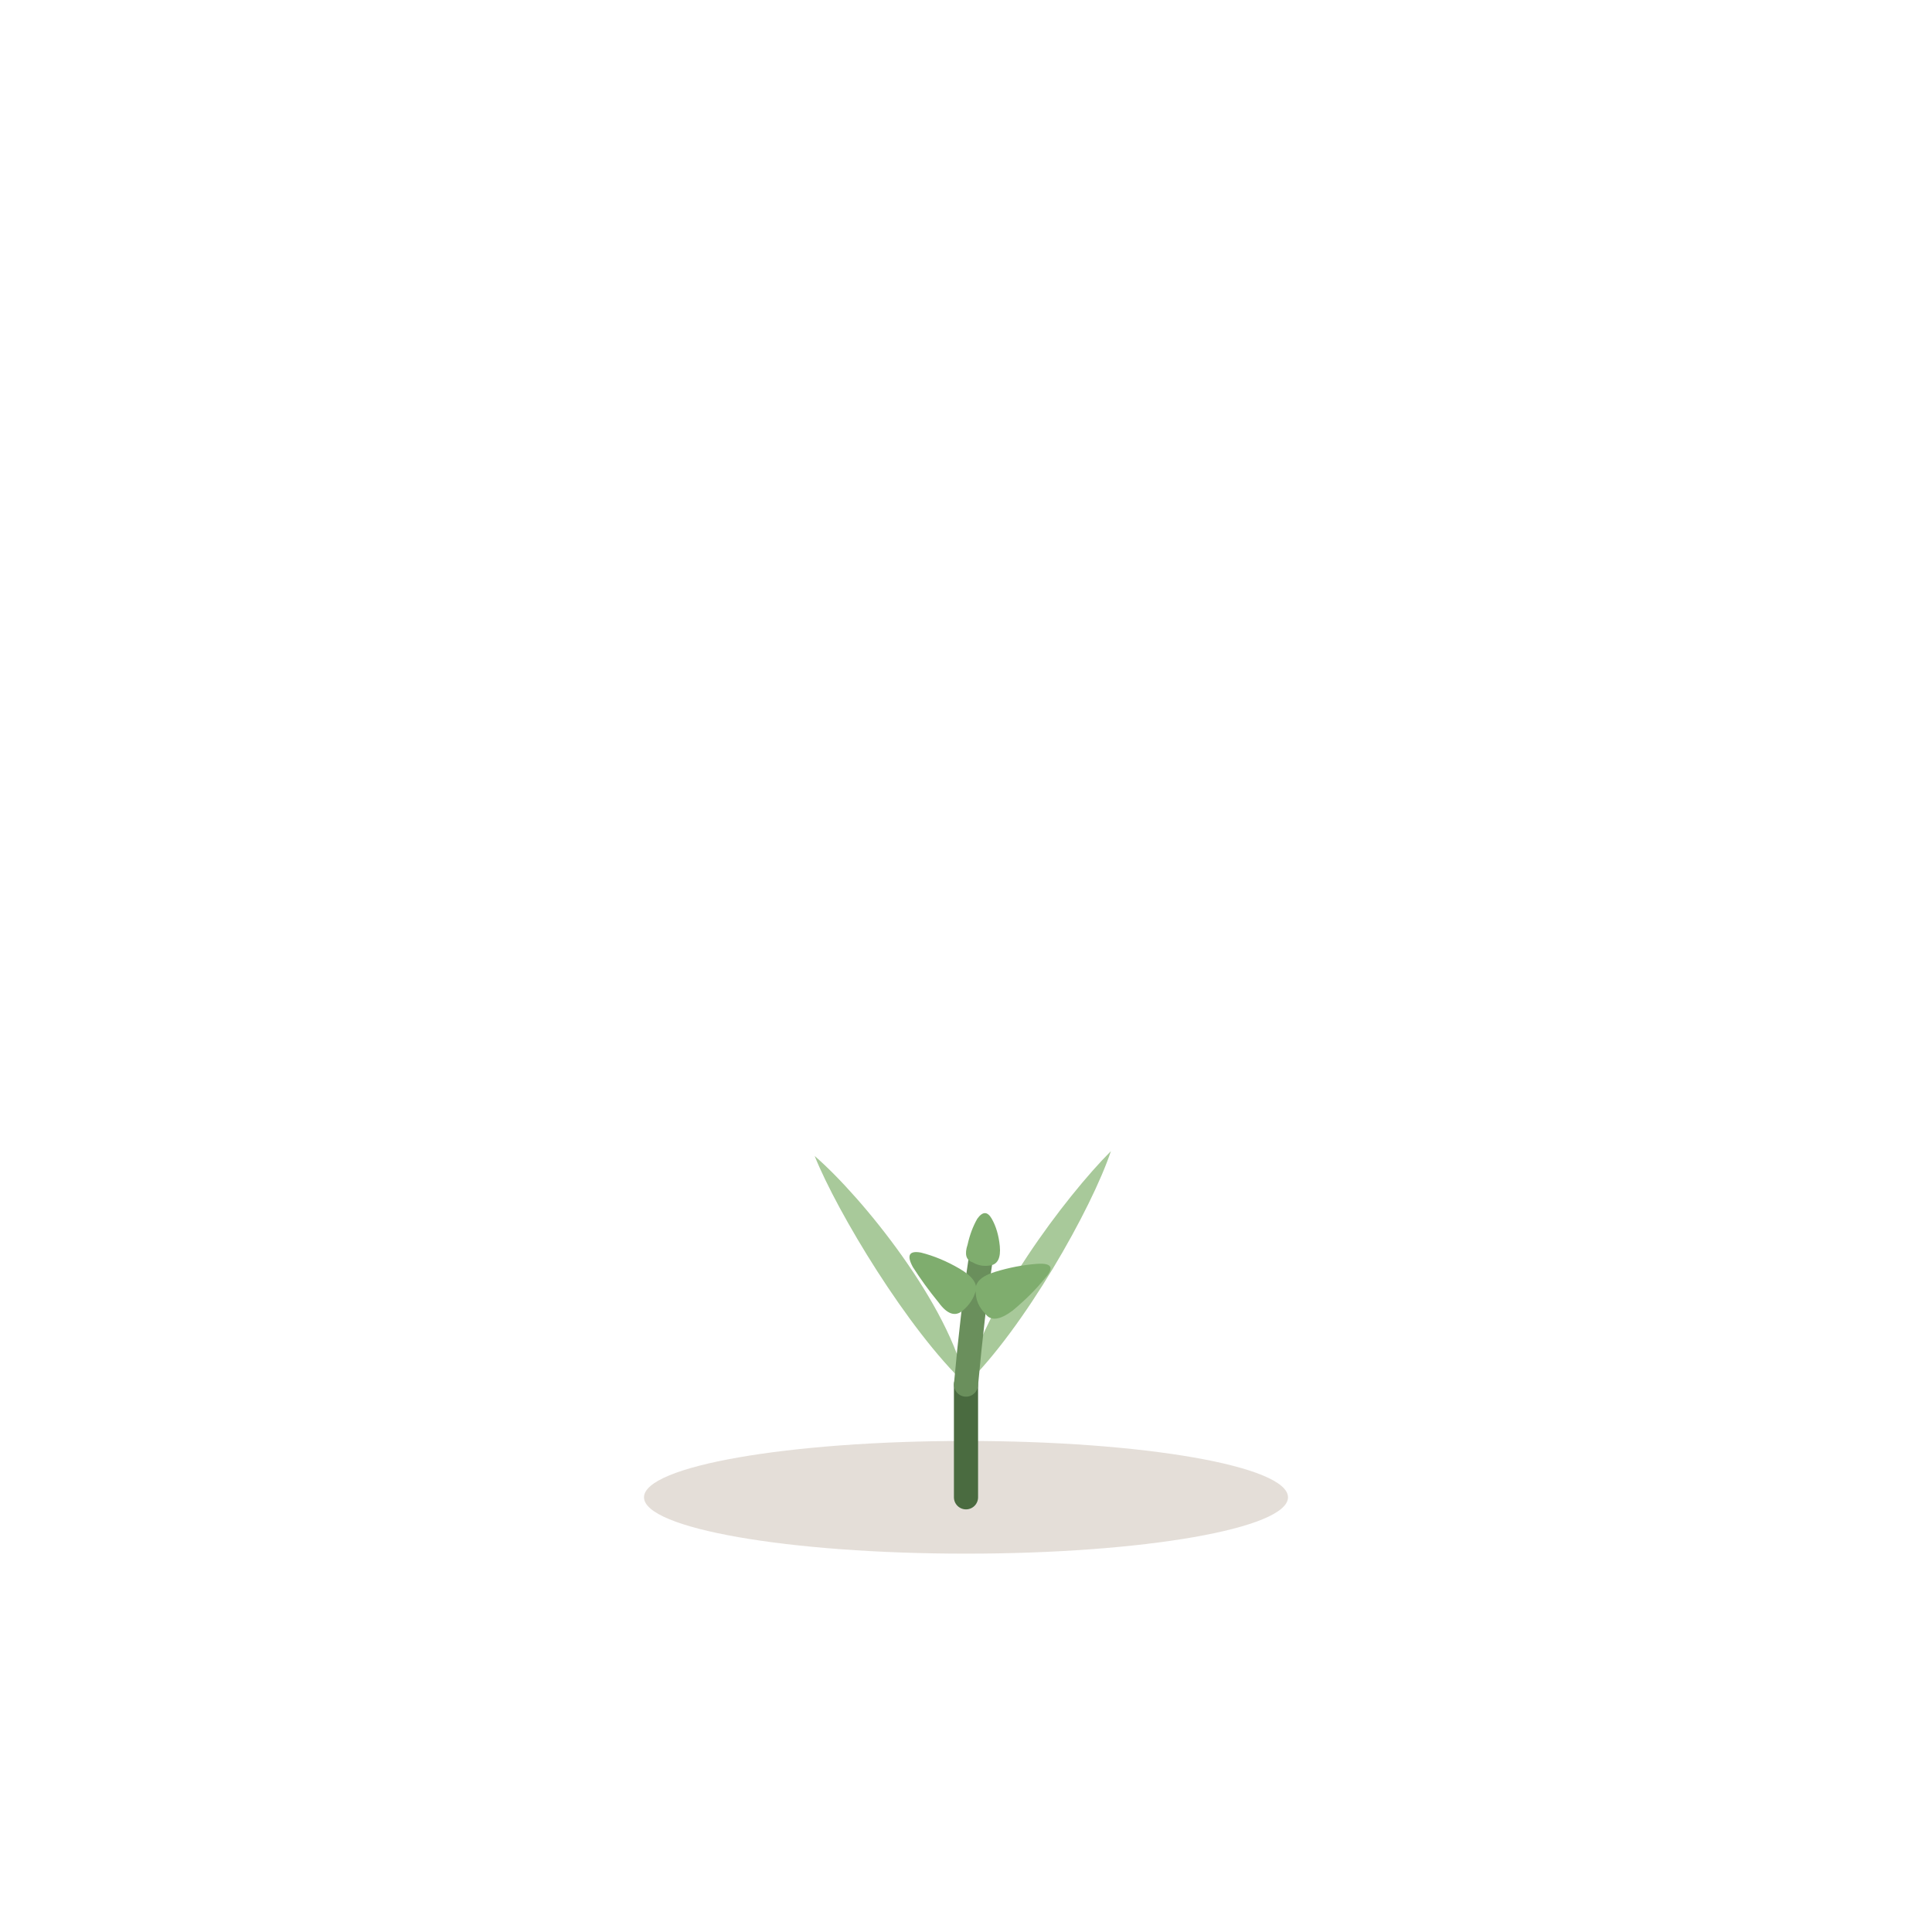
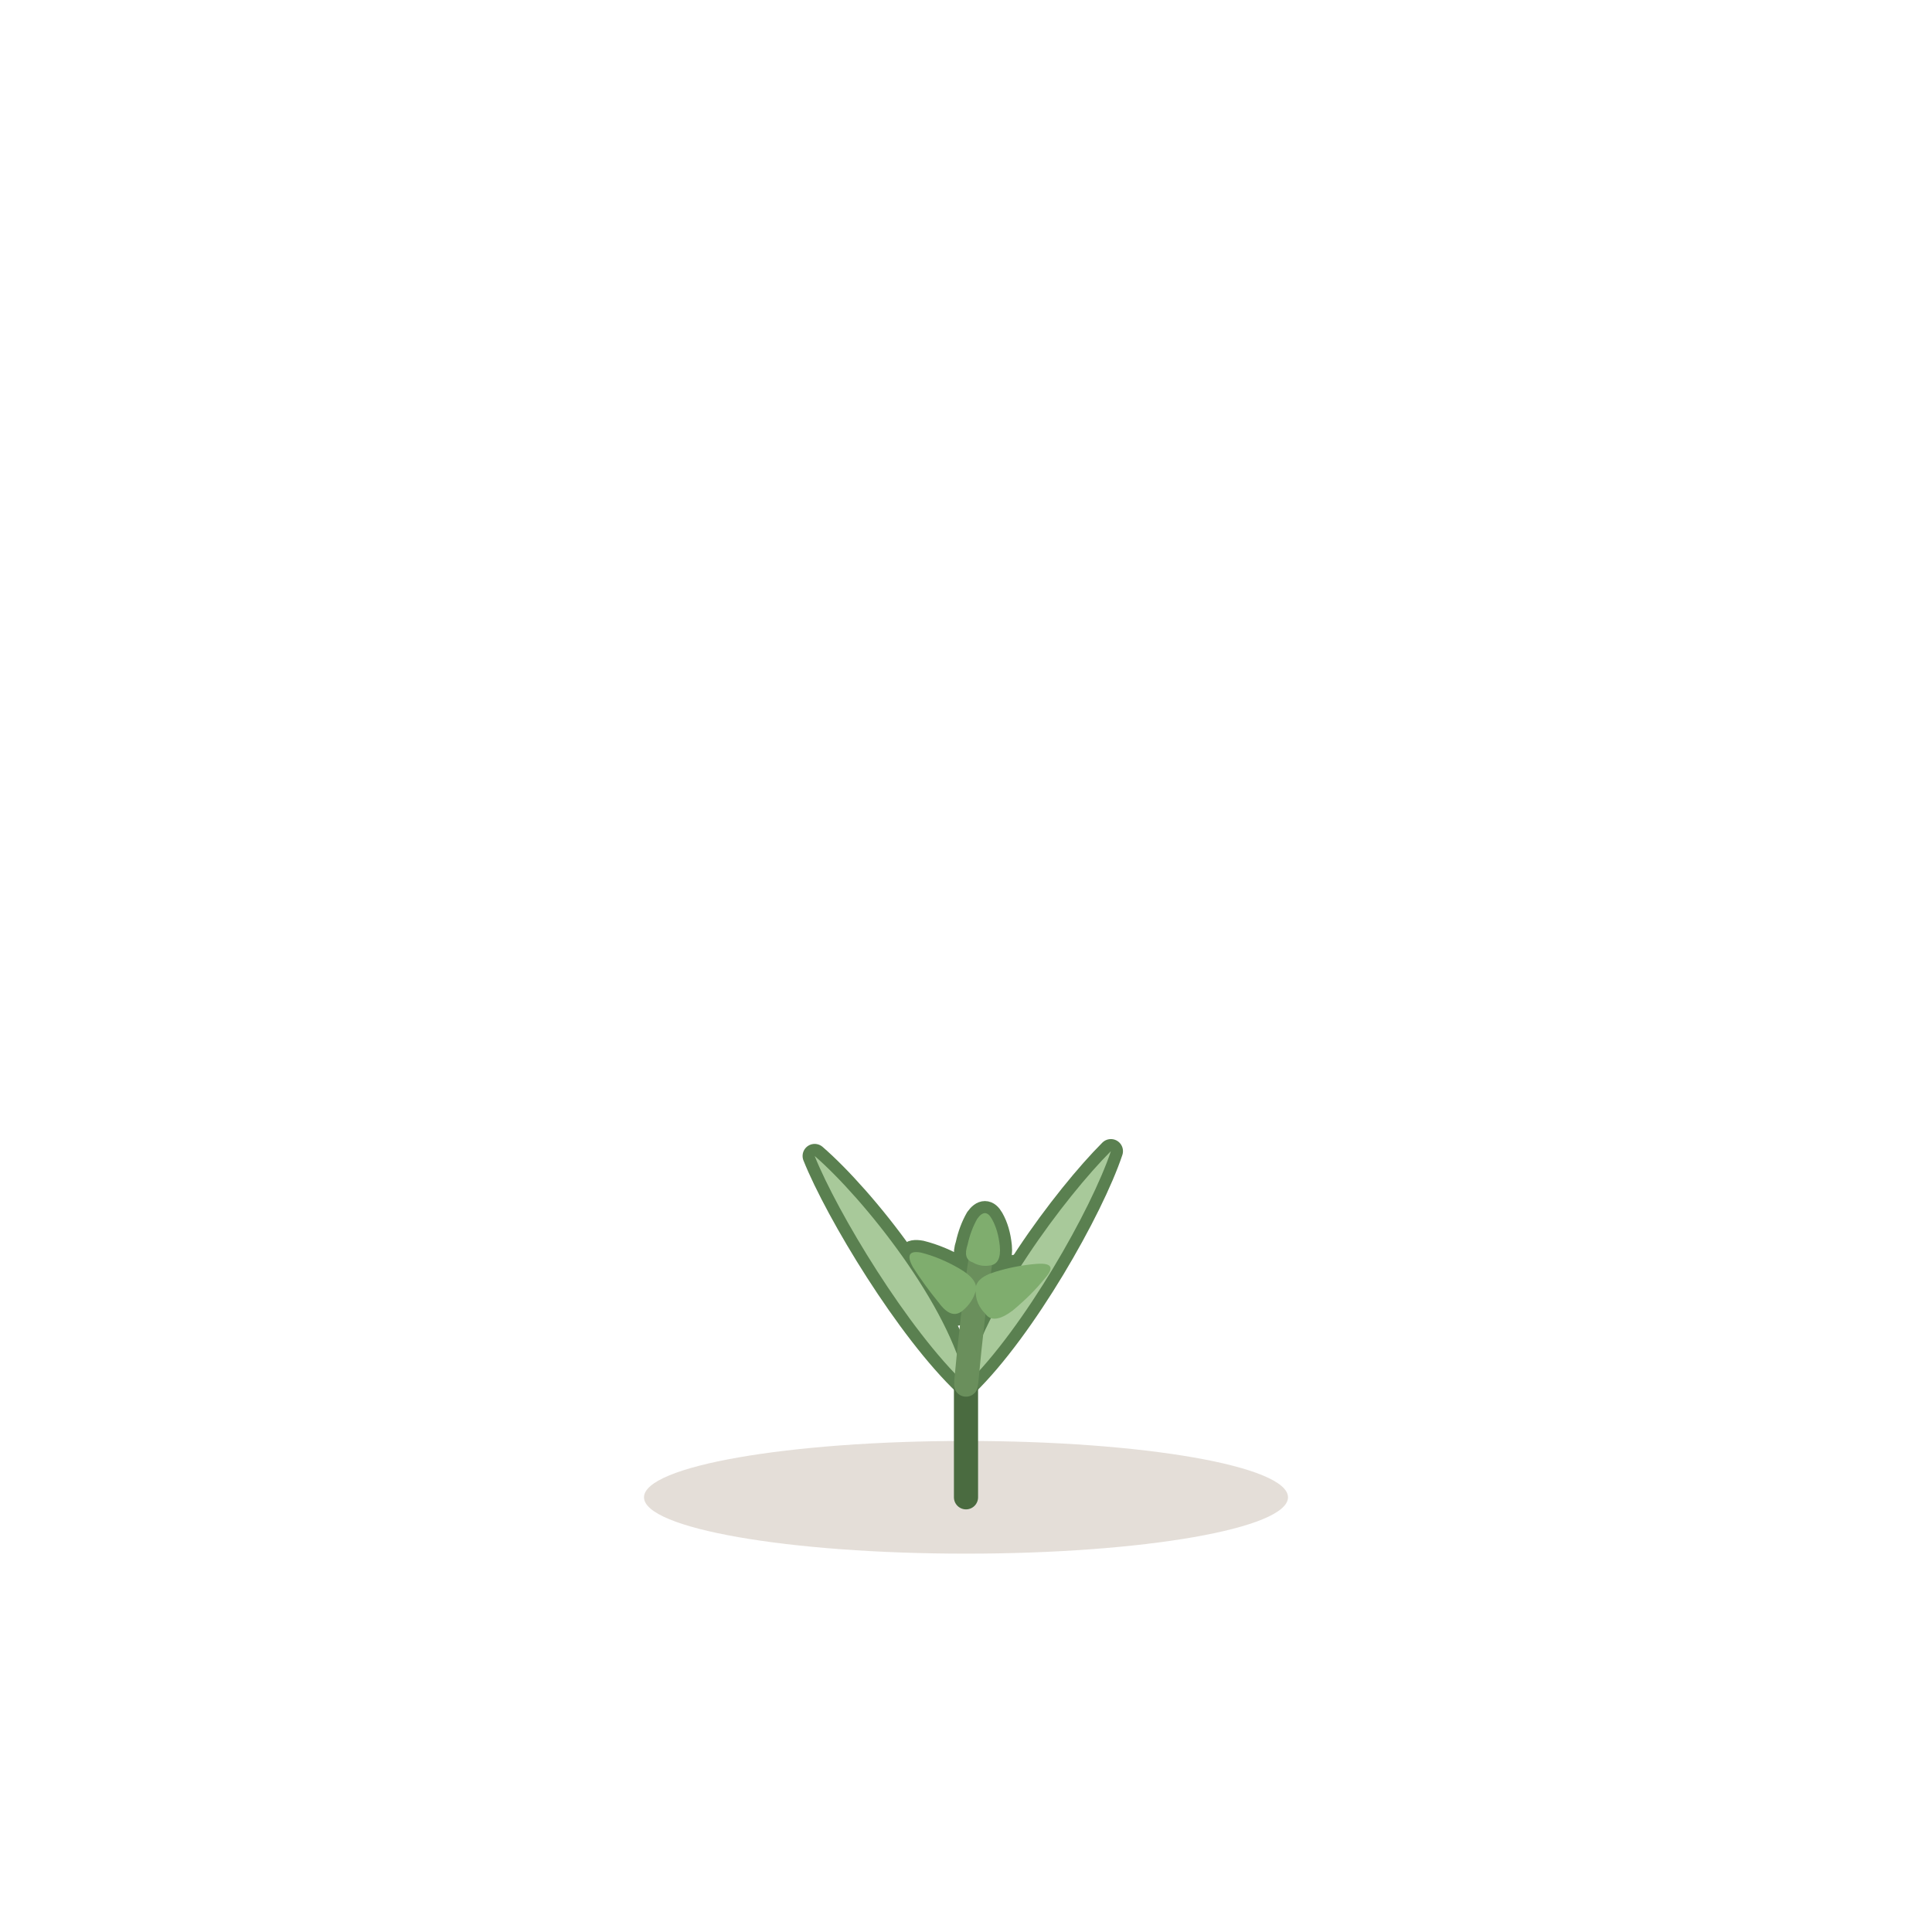
<svg xmlns="http://www.w3.org/2000/svg" viewBox="0 0 120 120">
  <ellipse cx="60" cy="93" fill="#7a5c3e" opacity=".2" rx="20" ry="3.5" />
+   <g fill="#5a8050" stroke="#5a8050" stroke-linecap="round" stroke-linejoin="round" stroke-width="1.5" data-role="silhouette-stroke">
+     <path d="M60 86c-1-4.9-6.4-11.6-9.4-14.2C52 75.3 56.4 82.6 60 86m0 0c3.6-3.5 7.8-10.9 9-14.5-2.8 2.8-8 9.7-9 14.5" />
+     <path d="M56.7 78.7q-.6-1.1.5-.9 1.2.3 2.4 1t1 1.4-.8 1.2q-.7.6-1.5-.5-.9-1.1-1.6-2.2m7.7-.2q1.4-.1.5.9-.8 1-2 2-1.2.9-1.7.2-.6-.6-.6-1.4-.1-.8 1.2-1.2t2.6-.5m-3.7-2.8q.5-.7.9 0t.5 1.7q.1 1.1-.6 1.2-.6.1-1.1-.2-.6-.2-.3-1.1.2-.9.6-1.6" />
+   </g>
  <path fill="none" stroke="#4a6b40" stroke-linecap="round" stroke-linejoin="round" stroke-width="1.5" d="M60 93v-7" />
  <path fill="#a8c99a" d="M60 86c-1-4.9-6.4-11.6-9.4-14.2C52 75.3 56.4 82.6 60 86m0 0c3.6-3.5 7.8-10.9 9-14.5-2.8 2.8-8 9.7-9 14.5" />
  <path fill="none" stroke="#6a8f5c" stroke-linecap="round" stroke-linejoin="round" stroke-width="1.5" d="M60 86q.4-4.4.9-7.7" />
  <path fill="#7fad6e" d="M56.7 78.7q-.6-1.1.5-.9 1.2.3 2.4 1t1 1.4-.8 1.2q-.7.6-1.5-.5-.9-1.1-1.6-2.2m7.7-.2q1.4-.1.5.9-.8 1-2 2-1.2.9-1.7.2-.6-.6-.6-1.4-.1-.8 1.2-1.2t2.6-.5m-3.7-2.8q.5-.7.9 0t.5 1.7q.1 1.1-.6 1.2-.6.1-1.1-.2-.6-.2-.3-1.1.2-.9.6-1.6" />
</svg>
